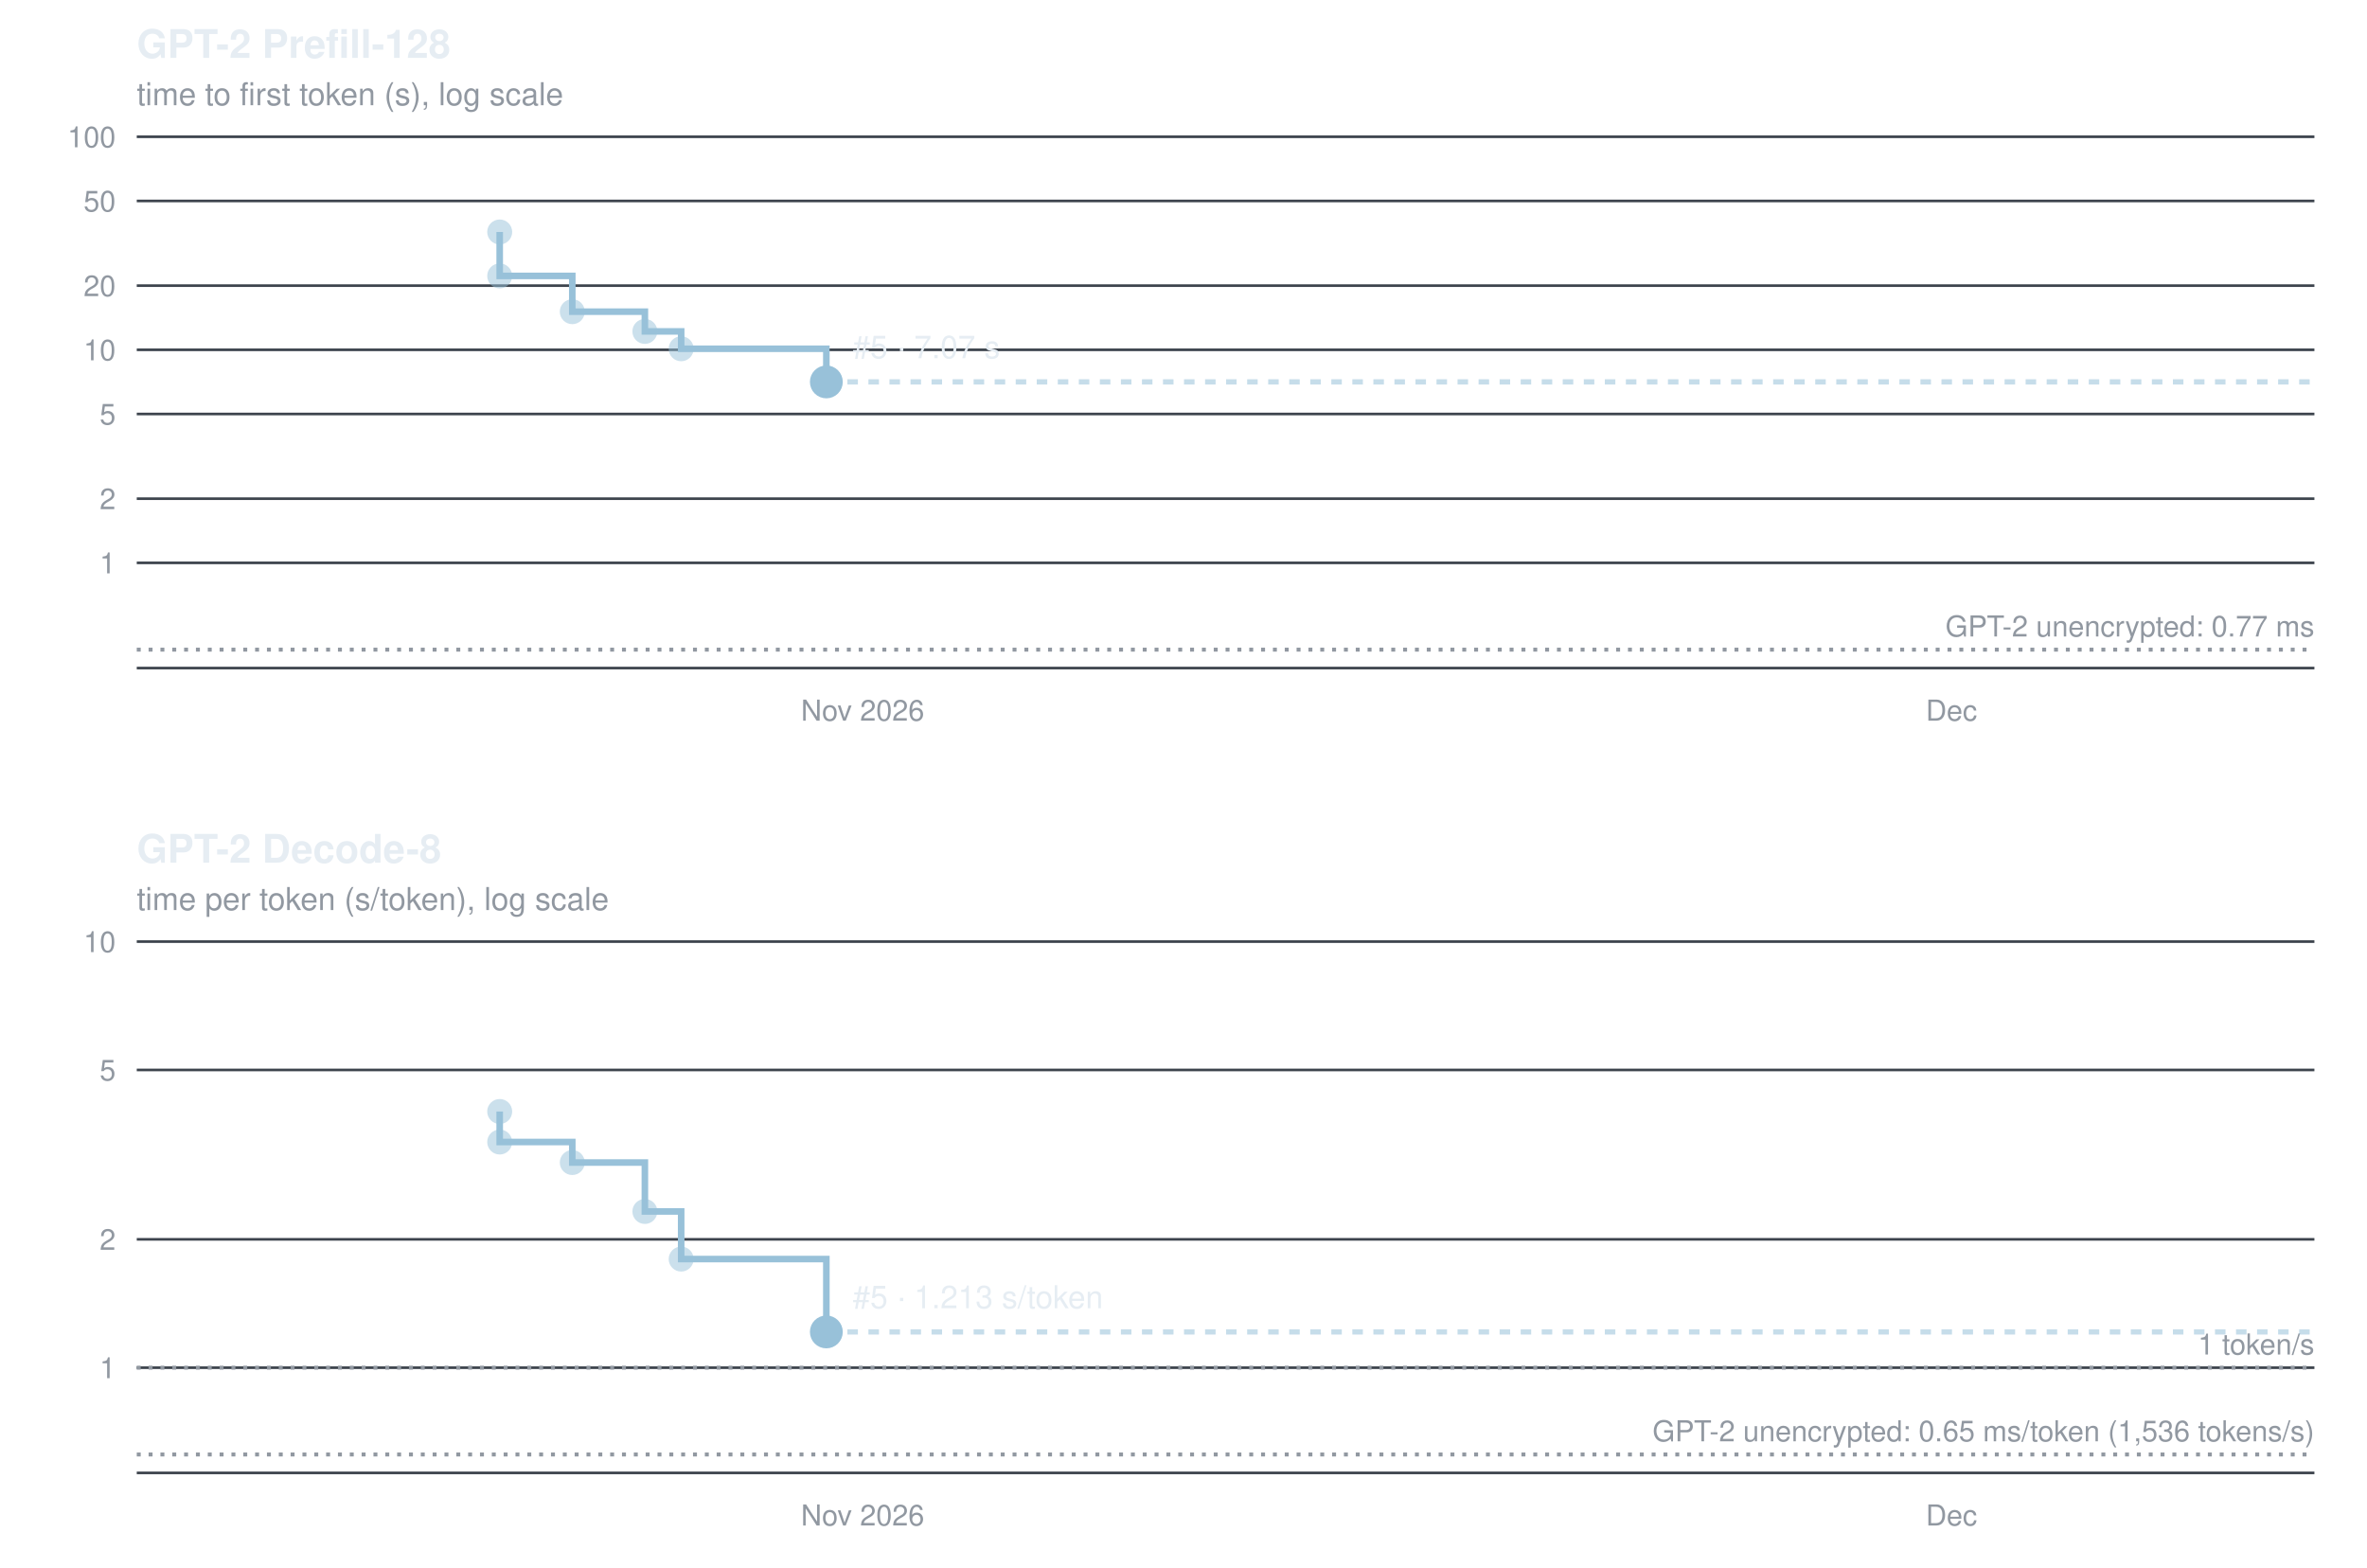
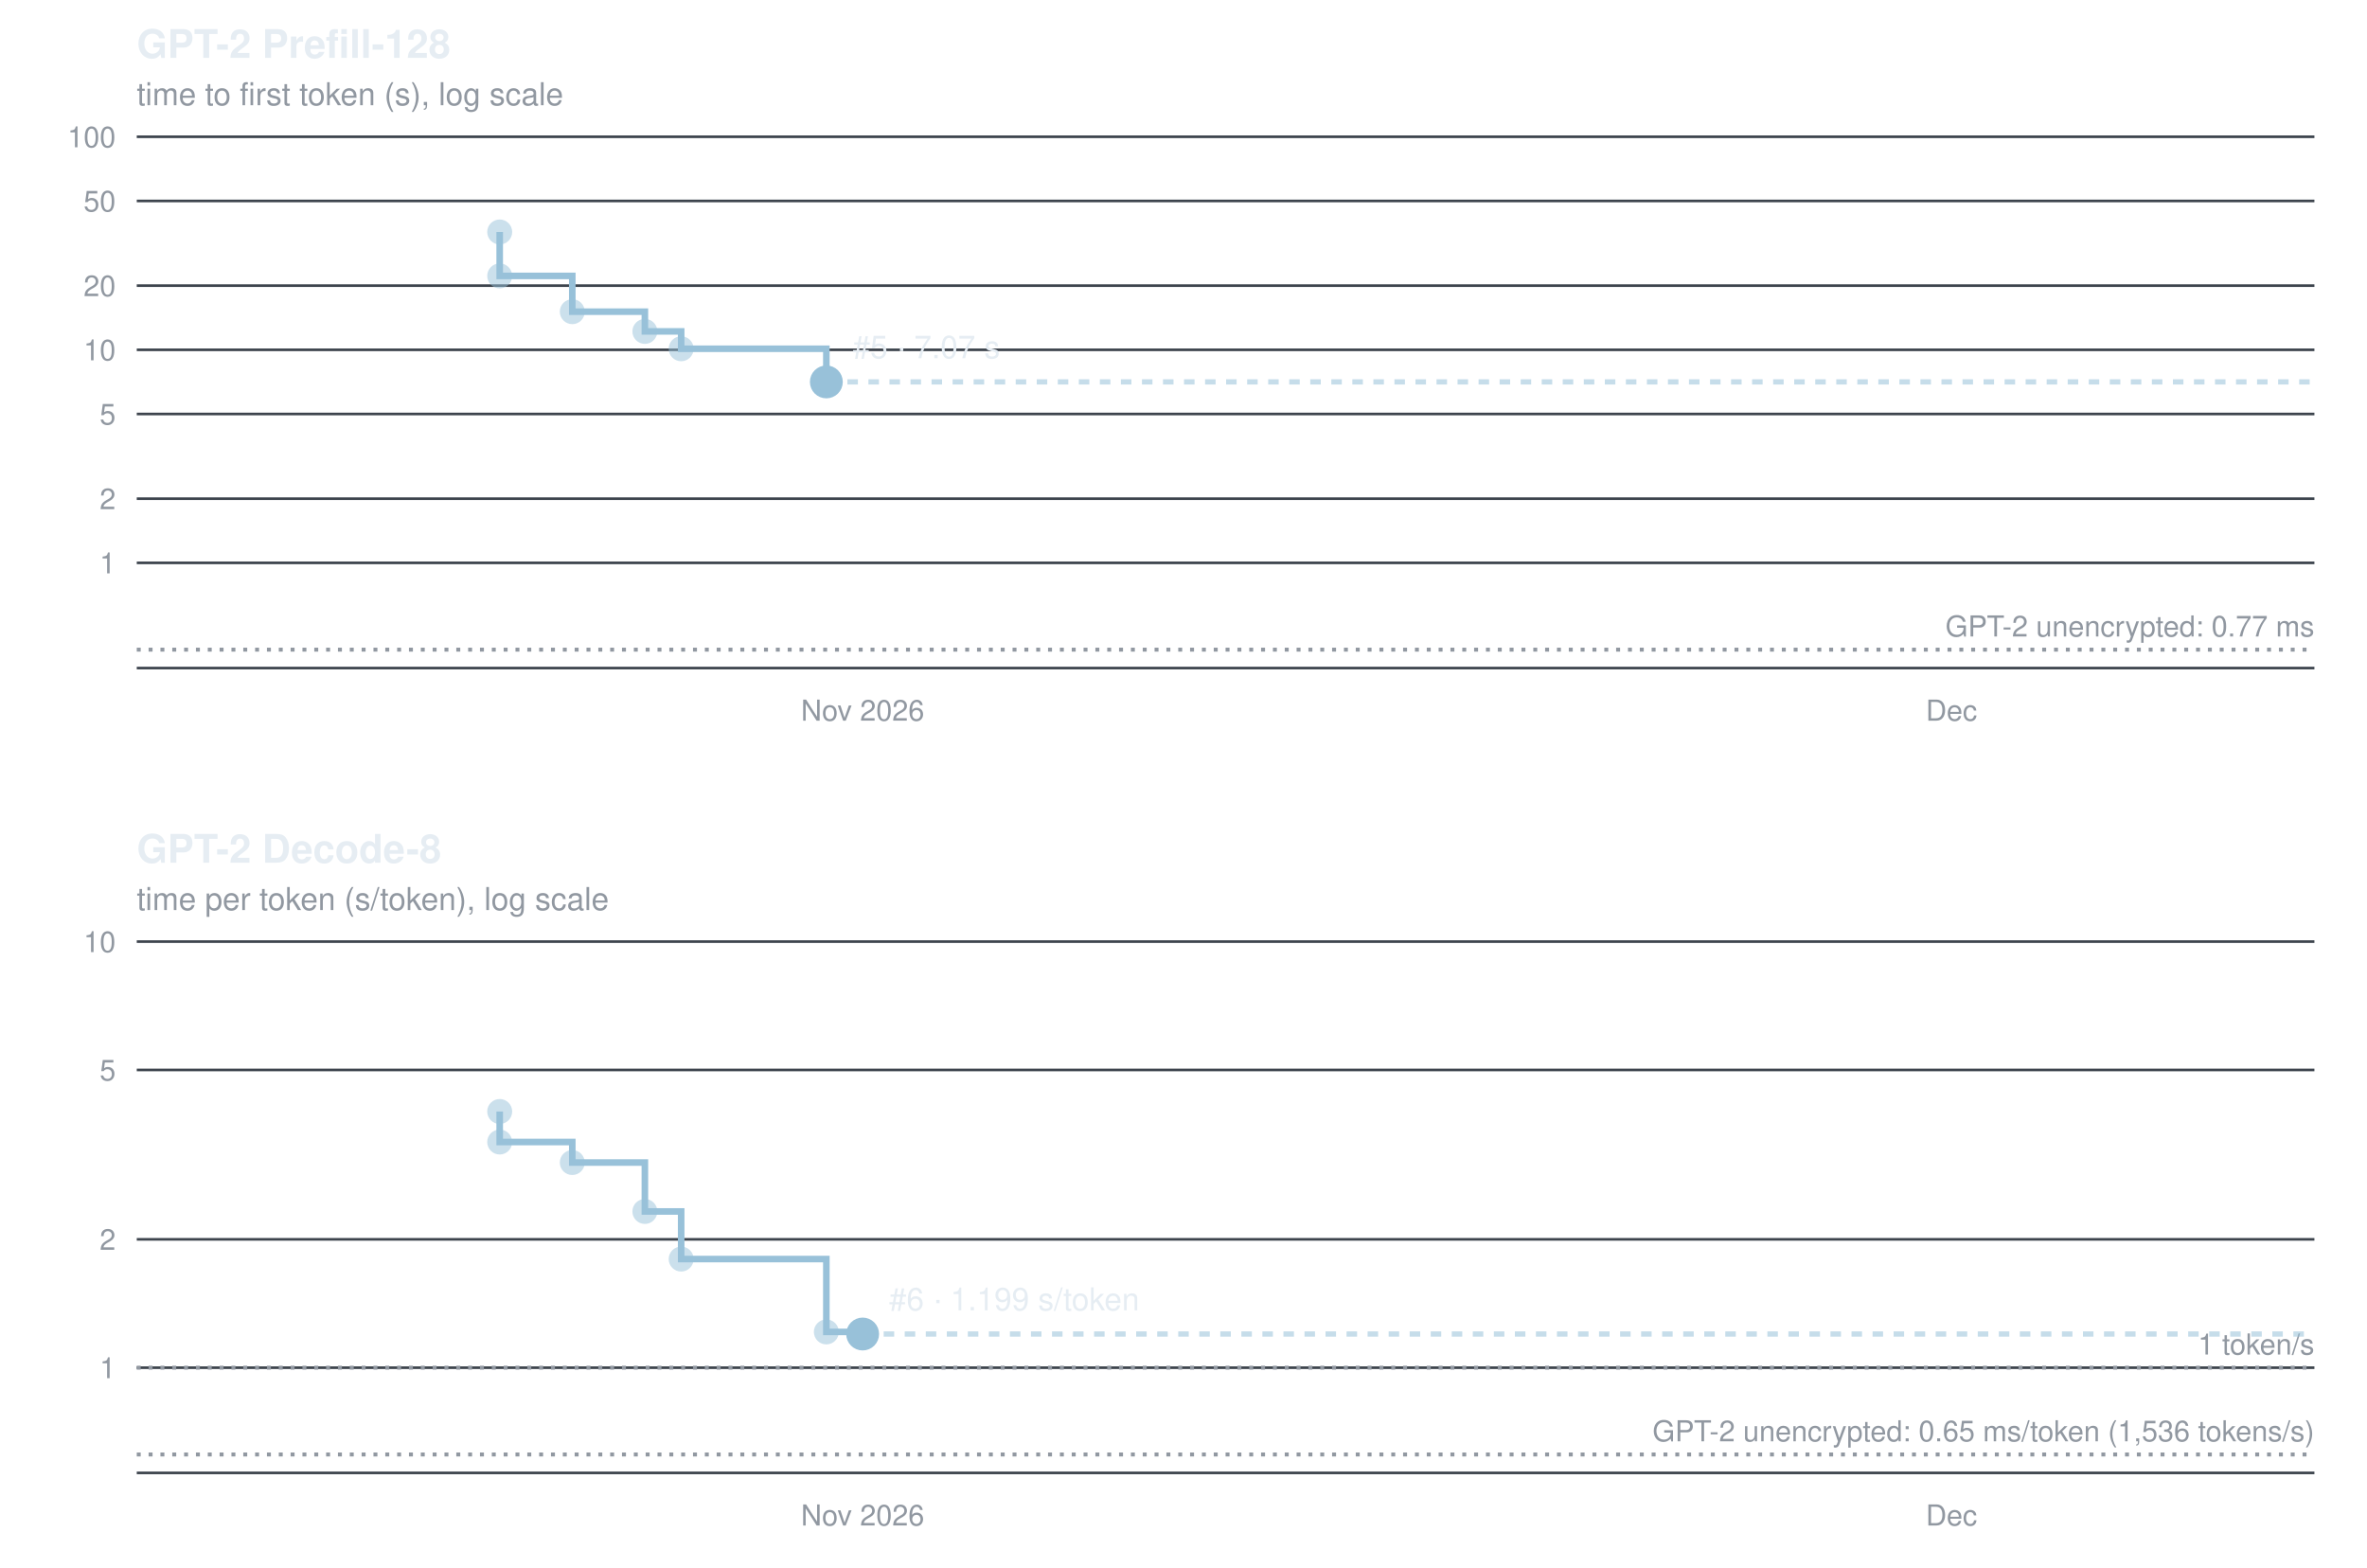
<svg xmlns="http://www.w3.org/2000/svg" viewBox="0 0 900 596" width="900" height="596" font-family="-apple-system,BlinkMacSystemFont,'Segoe UI',Helvetica,Arial,sans-serif" role="img" aria-label="Record progression of both tracks">
  <text fill="#e6edf3" x="52" y="22" font-size="15" font-weight="600">GPT-2 Prefill-128</text>
  <text fill="#9198a1" x="52" y="40" font-size="12">time to first token (s), log scale</text>
  <line stroke="#3d444d" stroke-width="1" x1="52" x2="880" y1="214.0" y2="214.0" />
  <text fill="#9198a1" x="44" y="218.0" font-size="11" text-anchor="end">1</text>
  <line stroke="#3d444d" stroke-width="1" x1="52" x2="880" y1="189.6" y2="189.6" />
  <text fill="#9198a1" x="44" y="193.6" font-size="11" text-anchor="end">2</text>
  <line stroke="#3d444d" stroke-width="1" x1="52" x2="880" y1="157.4" y2="157.4" />
  <text fill="#9198a1" x="44" y="161.4" font-size="11" text-anchor="end">5</text>
  <line stroke="#3d444d" stroke-width="1" x1="52" x2="880" y1="133.0" y2="133.0" />
  <text fill="#9198a1" x="44" y="137.0" font-size="11" text-anchor="end">10</text>
  <line stroke="#3d444d" stroke-width="1" x1="52" x2="880" y1="108.6" y2="108.6" />
  <text fill="#9198a1" x="44" y="112.6" font-size="11" text-anchor="end">20</text>
  <line stroke="#3d444d" stroke-width="1" x1="52" x2="880" y1="76.4" y2="76.4" />
  <text fill="#9198a1" x="44" y="80.4" font-size="11" text-anchor="end">50</text>
  <line stroke="#3d444d" stroke-width="1" x1="52" x2="880" y1="52.0" y2="52.0" />
  <text fill="#9198a1" x="44" y="56.0" font-size="11" text-anchor="end">100</text>
  <text fill="#9198a1" x="328.0" y="274" font-size="11" text-anchor="middle">Nov 2026</text>
  <text fill="#9198a1" x="742.0" y="274" font-size="11" text-anchor="middle">Dec</text>
  <line stroke="#3d444d" stroke-width="1" x1="52" x2="880" y1="254" y2="254" />
  <line stroke="#9198a1" stroke-width="1.5" stroke-dasharray="1.5 3" x1="52" x2="880" y1="247.0" y2="247.0" />
  <text fill="#9198a1" x="880" y="242.0" font-size="11" text-anchor="end">GPT-2 unencrypted: 0.77 ms</text>
  <path fill="none" stroke="#98c1d9" stroke-width="2.5" d="M190.0,88.2H190.0V104.9H217.6V118.5H245.2V126.0H259.0V132.6H314.2V145.2" />
  <path fill="none" stroke="#98c1d9" stroke-width="2" stroke-dasharray="4 4" opacity="0.55" d="M314.2,145.2H880" />
  <circle fill="#98c1d9" stroke="#98c1d9" stroke-width="2.5" cx="190.0" cy="88.2" r="3.5" opacity="0.5" tabindex="0" data-tip="{&quot;title&quot;: &quot;#0 Perseus (FIDESlib)&quot;, &quot;value&quot;: &quot;35.78 s&quot;, &quot;date&quot;: &quot;2026-10-22&quot;, &quot;by&quot;: &quot;@alexzilligmm, @Davide-F5-Marincione&quot;}" />
  <circle fill="#98c1d9" stroke="#98c1d9" stroke-width="2.5" cx="190.0" cy="104.9" r="3.5" opacity="0.5" tabindex="0" data-tip="{&quot;title&quot;: &quot;#1 Perseus on perseus-core&quot;, &quot;value&quot;: &quot;22.22 s&quot;, &quot;date&quot;: &quot;2026-10-22&quot;, &quot;by&quot;: &quot;@alexzilligmm, @Davide-F5-Marincione&quot;}" />
  <circle fill="#98c1d9" stroke="#98c1d9" stroke-width="2.5" cx="217.6" cy="118.5" r="3.5" opacity="0.5" tabindex="0" data-tip="{&quot;title&quot;: &quot;#2 PackedPrefill&quot;, &quot;value&quot;: &quot;15.11 s&quot;, &quot;date&quot;: &quot;2026-10-24&quot;, &quot;by&quot;: &quot;@erodola&quot;}" />
  <circle fill="#98c1d9" stroke="#98c1d9" stroke-width="2.5" cx="245.2" cy="126.0" r="3.5" opacity="0.5" tabindex="0" data-tip="{&quot;title&quot;: &quot;#3 BabyStepPrefill&quot;, &quot;value&quot;: &quot;12.2 s&quot;, &quot;date&quot;: &quot;2026-10-26&quot;, &quot;by&quot;: &quot;@erodola&quot;}" />
  <circle fill="#98c1d9" stroke="#98c1d9" stroke-width="2.5" cx="259.0" cy="132.6" r="3.5" opacity="0.5" tabindex="0" data-tip="{&quot;title&quot;: &quot;#4 LeanChainPrefill&quot;, &quot;value&quot;: &quot;10.12 s&quot;, &quot;date&quot;: &quot;2026-10-27&quot;, &quot;by&quot;: &quot;@erodola&quot;}" />
  <circle fill="#98c1d9" stroke="#98c1d9" stroke-width="2.5" cx="314.2" cy="145.2" r="5" tabindex="0" data-tip="{&quot;title&quot;: &quot;#5 LeanKeySwitch&quot;, &quot;value&quot;: &quot;7.07 s&quot;, &quot;date&quot;: &quot;2026-10-31&quot;, &quot;by&quot;: &quot;@alexzilligmm&quot;}" />
  <text fill="#e6edf3" x="324.2" y="136.2" font-size="12">#5 · 7.07 s</text>
  <text fill="#e6edf3" x="52" y="328" font-size="15" font-weight="600">GPT-2 Decode-8</text>
  <text fill="#9198a1" x="52" y="346" font-size="12">time per token (s/token), log scale</text>
  <line stroke="#3d444d" stroke-width="1" x1="52" x2="880" y1="520.0" y2="520.0" />
  <text fill="#9198a1" x="44" y="524.0" font-size="11" text-anchor="end">1</text>
  <line stroke="#3d444d" stroke-width="1" x1="52" x2="880" y1="471.2" y2="471.2" />
  <text fill="#9198a1" x="44" y="475.2" font-size="11" text-anchor="end">2</text>
  <line stroke="#3d444d" stroke-width="1" x1="52" x2="880" y1="406.8" y2="406.8" />
  <text fill="#9198a1" x="44" y="410.8" font-size="11" text-anchor="end">5</text>
  <line stroke="#3d444d" stroke-width="1" x1="52" x2="880" y1="358.0" y2="358.0" />
  <text fill="#9198a1" x="44" y="362.0" font-size="11" text-anchor="end">10</text>
  <text fill="#9198a1" x="328.0" y="580" font-size="11" text-anchor="middle">Nov 2026</text>
  <text fill="#9198a1" x="742.0" y="580" font-size="11" text-anchor="middle">Dec</text>
  <line stroke="#3d444d" stroke-width="1" x1="52" x2="880" y1="560" y2="560" />
  <line stroke="#9198a1" stroke-width="1.5" stroke-dasharray="1.5 3" x1="52" x2="880" y1="520.0" y2="520.0" />
  <text fill="#9198a1" x="880" y="515.0" font-size="11" text-anchor="end">1 token/s</text>
  <line stroke="#9198a1" stroke-width="1.5" stroke-dasharray="1.5 3" x1="52" x2="880" y1="553.0" y2="553.0" />
  <text fill="#9198a1" x="880" y="548.0" font-size="11" text-anchor="end">GPT-2 unencrypted: 0.65 ms/token (1,536 tokens/s)</text>
-   <path fill="none" stroke="#98c1d9" stroke-width="2.5" d="M190.0,422.6H190.0V434.2H217.6V442.0H245.2V460.6H259.0V478.7H314.2V506.4" />
-   <path fill="none" stroke="#98c1d9" stroke-width="2" stroke-dasharray="4 4" opacity="0.55" d="M314.2,506.4H880" />
+   <path fill="none" stroke="#98c1d9" stroke-width="2.5" d="M190.0,422.6H190.0V434.2H217.6V442.0H245.2V460.6H259.0V478.7H314.2V506.4H328.0V507.2" />
+   <path fill="none" stroke="#98c1d9" stroke-width="2" stroke-dasharray="4 4" opacity="0.55" d="M328.0,507.2H880" />
  <circle fill="#98c1d9" stroke="#98c1d9" stroke-width="2.5" cx="190.0" cy="422.6" r="3.5" opacity="0.5" tabindex="0" data-tip="{&quot;title&quot;: &quot;#0 Perseus (FIDESlib)&quot;, &quot;value&quot;: &quot;3.993 s/token&quot;, &quot;date&quot;: &quot;2026-10-22&quot;, &quot;by&quot;: &quot;@alexzilligmm, @Davide-F5-Marincione&quot;}" />
  <circle fill="#98c1d9" stroke="#98c1d9" stroke-width="2.5" cx="190.0" cy="434.2" r="3.5" opacity="0.5" tabindex="0" data-tip="{&quot;title&quot;: &quot;#1 Perseus on perseus-core&quot;, &quot;value&quot;: &quot;3.384 s/token&quot;, &quot;date&quot;: &quot;2026-10-22&quot;, &quot;by&quot;: &quot;@alexzilligmm, @Davide-F5-Marincione&quot;}" />
  <circle fill="#98c1d9" stroke="#98c1d9" stroke-width="2.5" cx="217.6" cy="442.0" r="3.5" opacity="0.5" tabindex="0" data-tip="{&quot;title&quot;: &quot;#2 FusedUnits&quot;, &quot;value&quot;: &quot;3.031 s/token&quot;, &quot;date&quot;: &quot;2026-10-24&quot;, &quot;by&quot;: &quot;@erodola&quot;}" />
  <circle fill="#98c1d9" stroke="#98c1d9" stroke-width="2.5" cx="245.2" cy="460.6" r="3.5" opacity="0.5" tabindex="0" data-tip="{&quot;title&quot;: &quot;#3 FittedDecode&quot;, &quot;value&quot;: &quot;2.325 s/token&quot;, &quot;date&quot;: &quot;2026-10-26&quot;, &quot;by&quot;: &quot;@erodola&quot;}" />
  <circle fill="#98c1d9" stroke="#98c1d9" stroke-width="2.5" cx="259.0" cy="478.7" r="3.5" opacity="0.5" tabindex="0" data-tip="{&quot;title&quot;: &quot;#4 LeanChainDecode&quot;, &quot;value&quot;: &quot;1.798 s/token&quot;, &quot;date&quot;: &quot;2026-10-27&quot;, &quot;by&quot;: &quot;@erodola&quot;}" />
-   <circle fill="#98c1d9" stroke="#98c1d9" stroke-width="2.5" cx="314.2" cy="506.4" r="5" tabindex="0" data-tip="{&quot;title&quot;: &quot;#5 LeanKeySwitch&quot;, &quot;value&quot;: &quot;1.213 s/token&quot;, &quot;date&quot;: &quot;2026-10-31&quot;, &quot;by&quot;: &quot;@alexzilligmm&quot;}" />
-   <text fill="#e6edf3" x="324.2" y="497.4" font-size="12">#5 · 1.213 s/token</text>
+   <circle fill="#98c1d9" stroke="#98c1d9" stroke-width="2.5" cx="314.2" cy="506.4" r="3.5" opacity="0.5" tabindex="0" data-tip="{&quot;title&quot;: &quot;#5 LeanKeySwitch&quot;, &quot;value&quot;: &quot;1.213 s/token&quot;, &quot;date&quot;: &quot;2026-10-31&quot;, &quot;by&quot;: &quot;@alexzilligmm&quot;}" />
+   <circle fill="#98c1d9" stroke="#98c1d9" stroke-width="2.5" cx="328.0" cy="507.2" r="5" tabindex="0" data-tip="{&quot;title&quot;: &quot;#6 AlternatingChain&quot;, &quot;value&quot;: &quot;1.199 s/token&quot;, &quot;date&quot;: &quot;2026-11-01&quot;, &quot;by&quot;: &quot;@erodola&quot;}" />
+   <text fill="#e6edf3" x="338.0" y="498.2" font-size="12">#6 · 1.199 s/token</text>
</svg>
